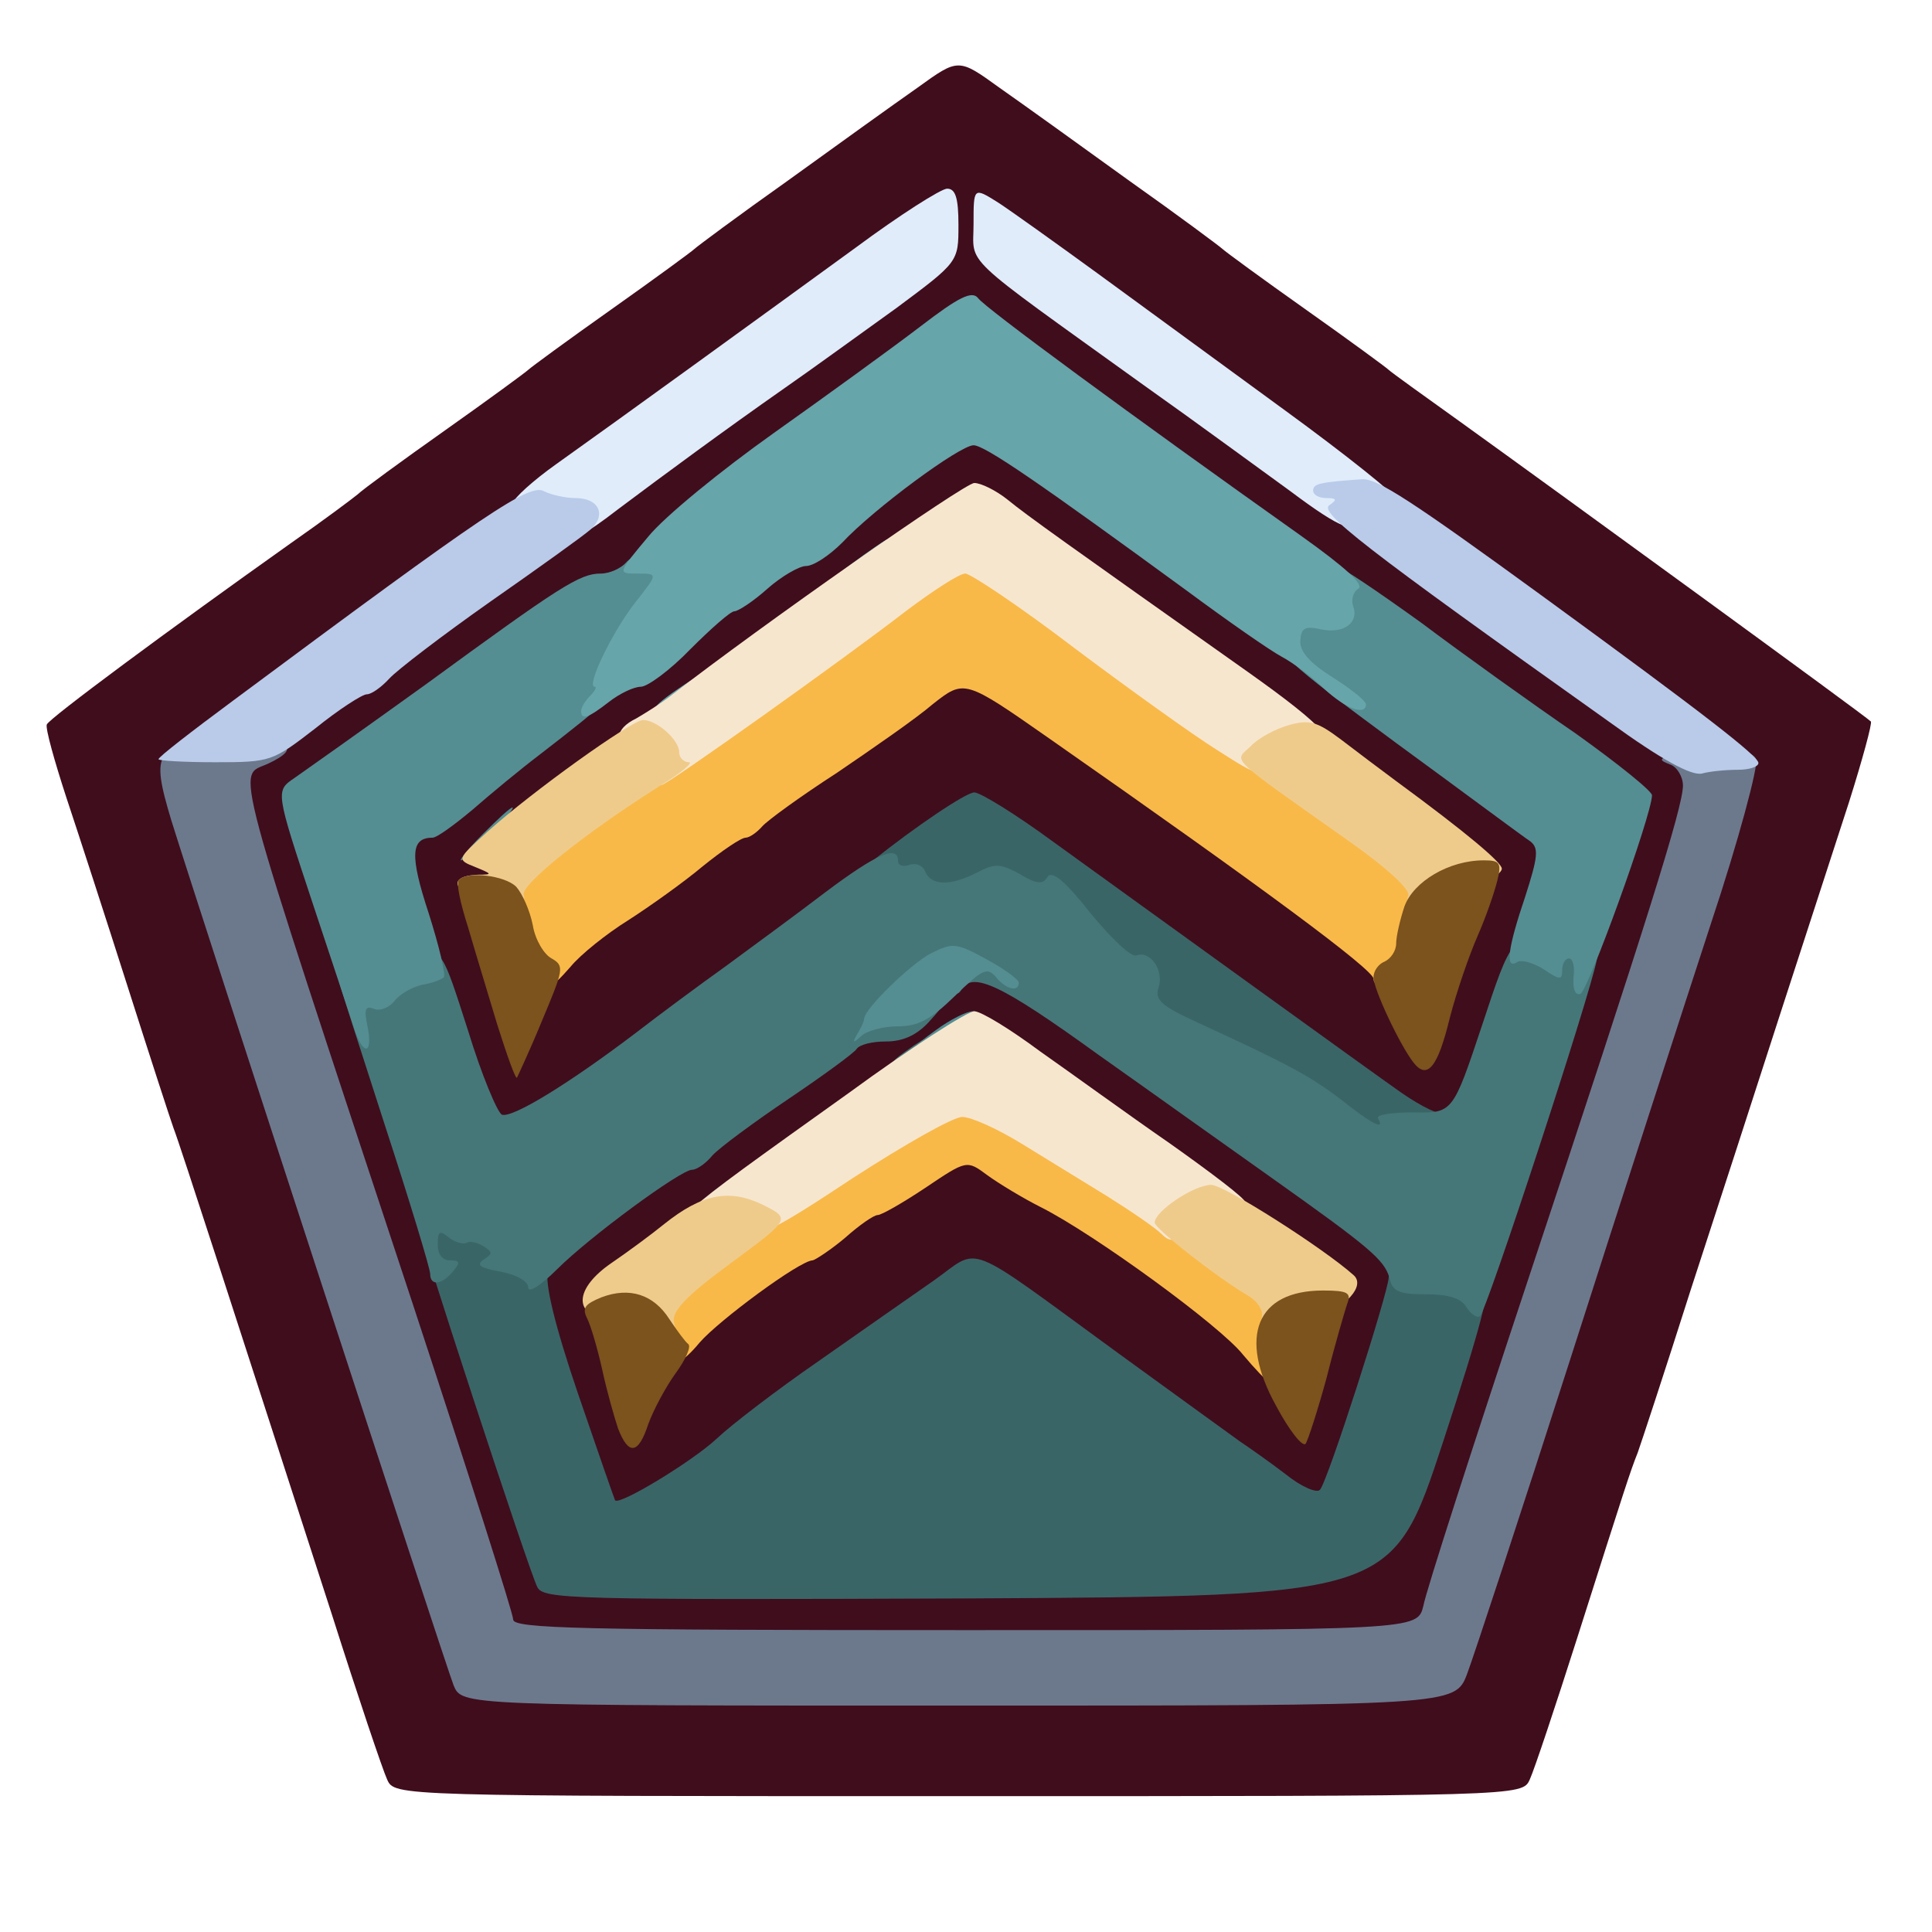
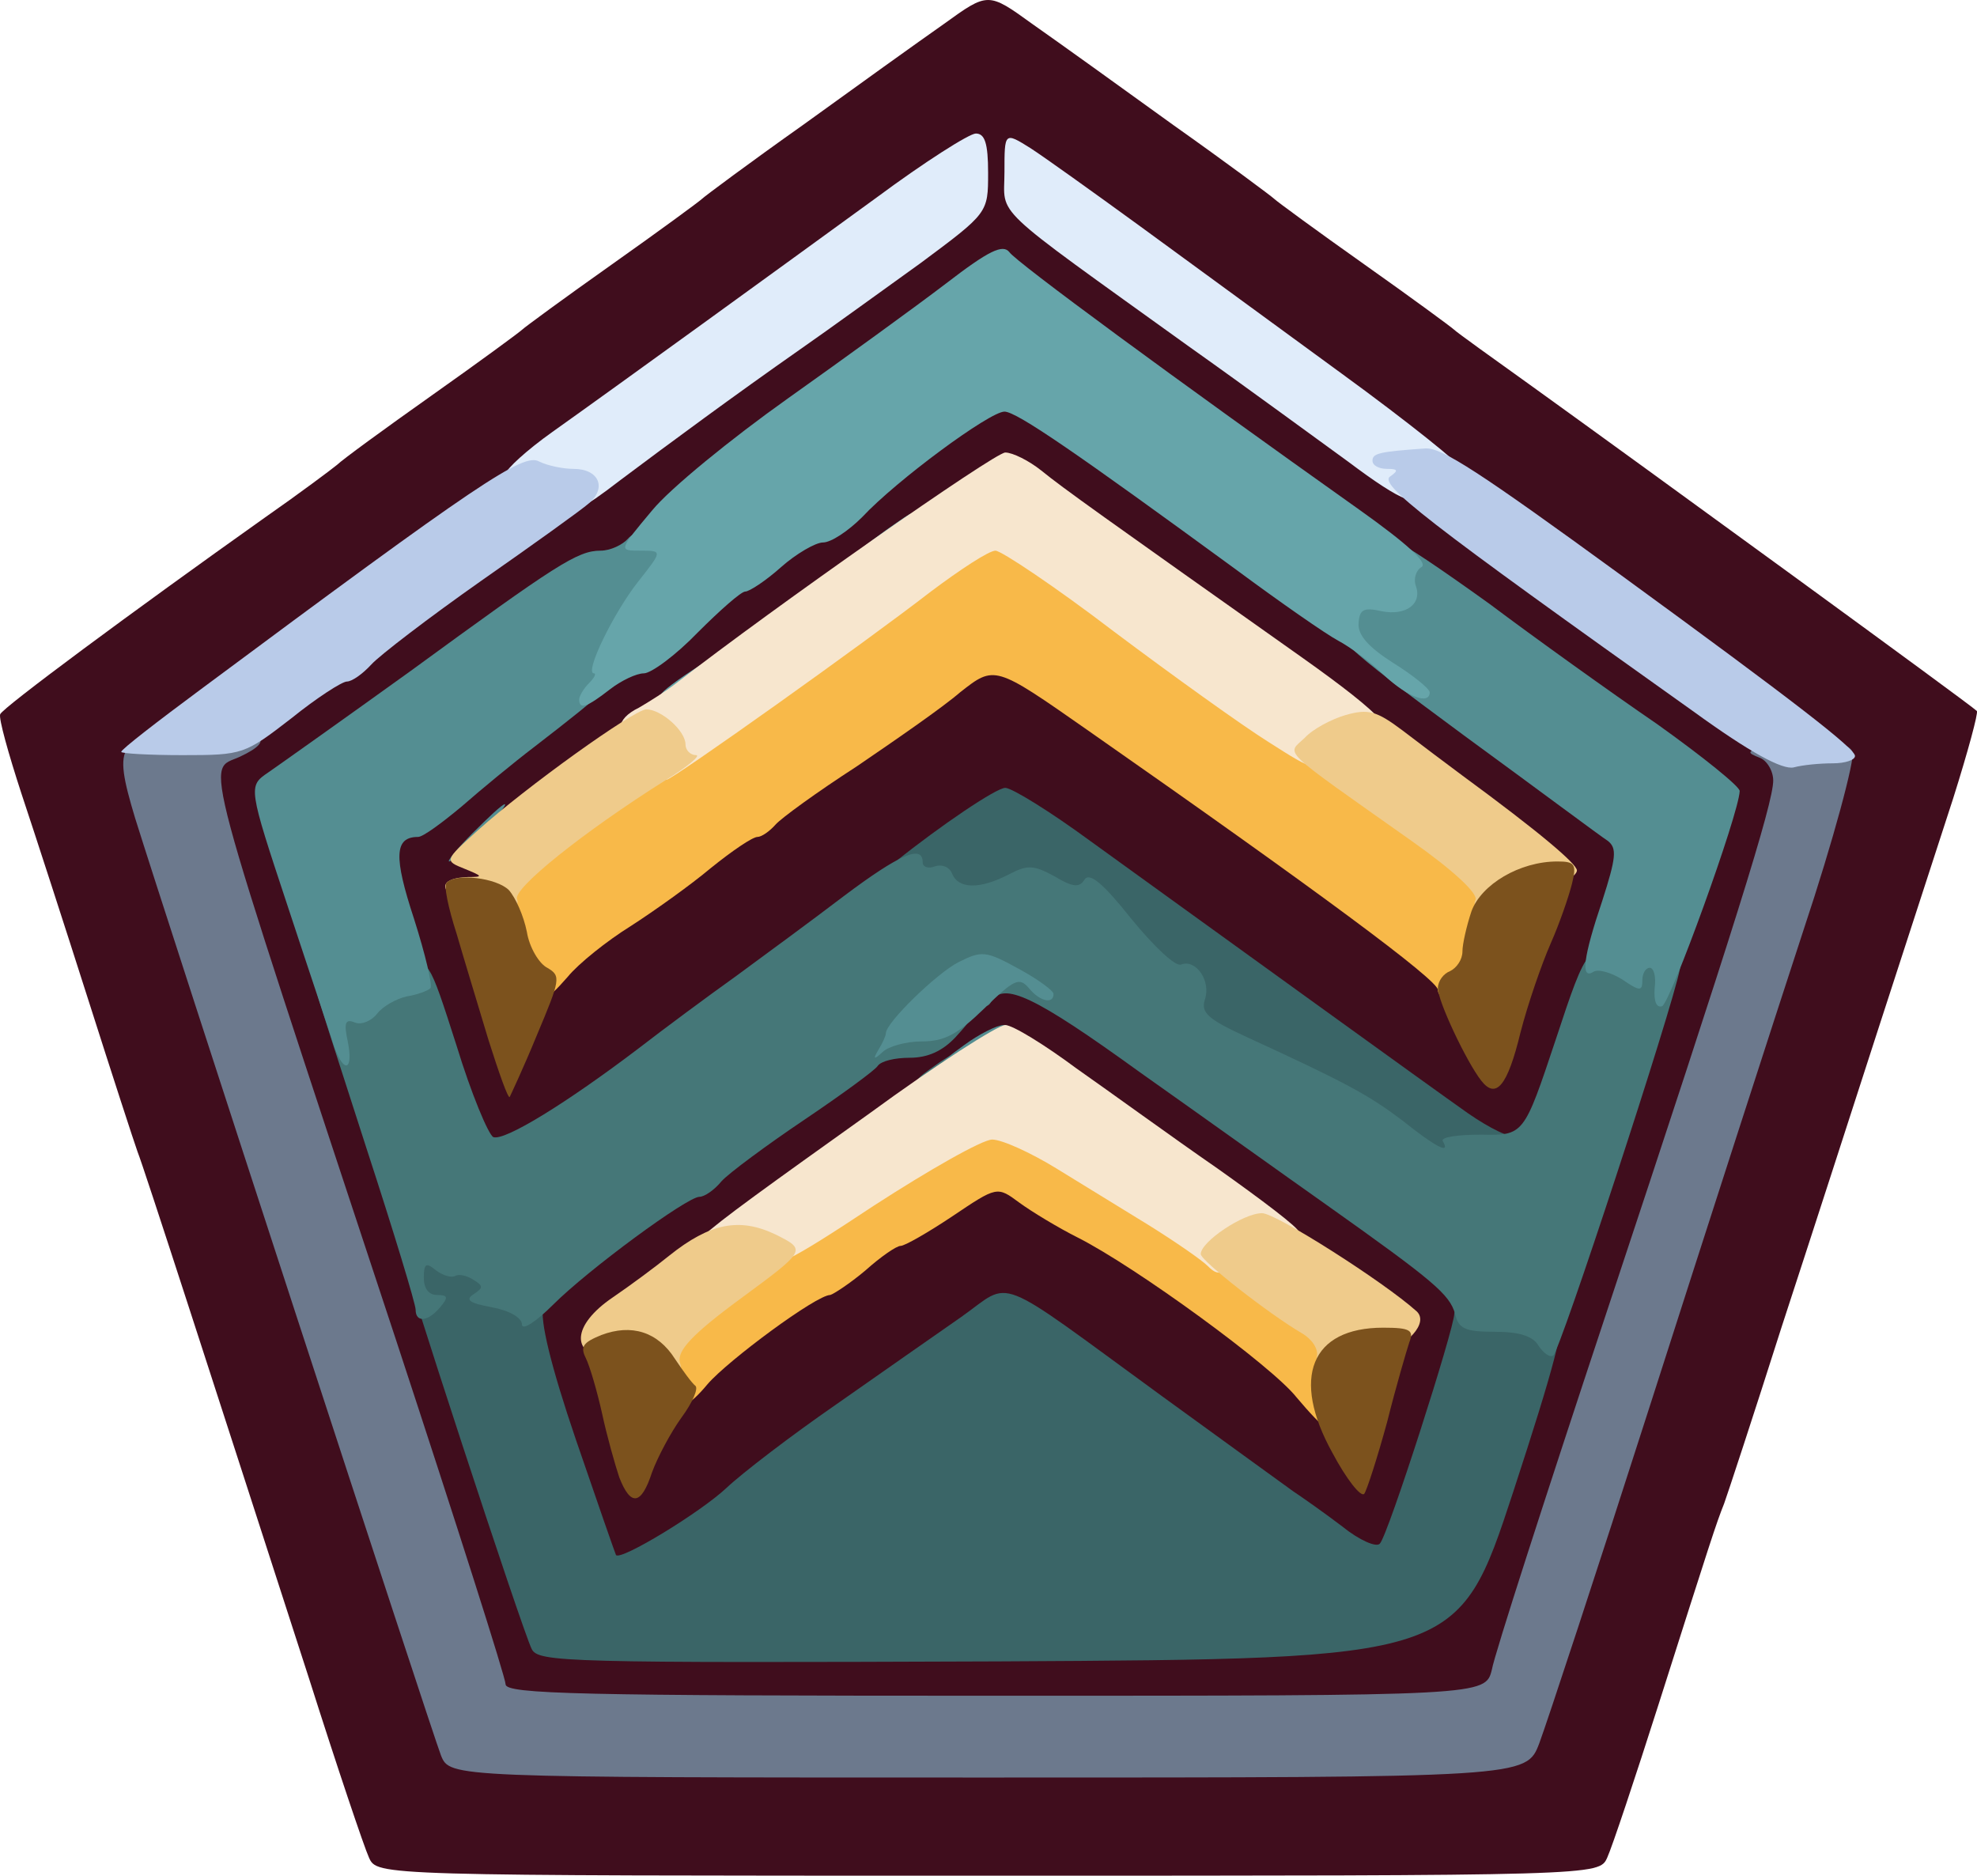
- <svg xmlns="http://www.w3.org/2000/svg" id="a" class="img-fluid" width="256" height="256" version="1.1" viewBox="0 0 2560 2560">
-   <g id="b" fill="#400d1d">
+ <svg xmlns="http://www.w3.org/2000/svg" id="a" class="img-fluid" width="241.74" height="229.32" version="1.1" viewBox="0 0 2417.4 2293.2">
+   <g id="b" transform="translate(-61.782 -86.75)" fill="#400d1d">
    <path d="m513 2358c-6-13-39-111-73-218-120-371-202-625-210-645-4-11-31-94-60-185s-66-205-82-253c-16-49-28-92-26-97 3-8 161-125 323-240 43-30 83-60 89-65 6-6 58-44 116-85s107-77 110-80 52-39 110-80 107-77 110-80 58-44 123-90c65-47 143-103 173-124 54-39 54-39 108 0 30 21 108 77 173 124 65 46 120 87 123 90s52 39 110 80 107 77 110 80 46 34 95 69c132 95 536 389 544 397 2 2-11 50-29 107-18 56-59 181-90 277s-85 263-120 370c-34 107-66 204-70 215-10 25-16 44-80 245-29 91-57 175-63 188-10 22-10 22-757 22s-747 0-757-22zm1394-150c18-41 154-470 150-474s-130 374-143 429c-6 27-6 27-635 27-534 0-629-2-629-14 0-8-60-196-133-418-211-639-217-658-217-715 0-29 4-53 8-53 5 0 37-22 73-50 35-27 69-50 75-50s19-10 30-21c10-12 77-62 148-113 70-50 145-103 165-118 72-54 147-109 211-154 137-96 230-167 226-172-3-2-44 25-91 59-48 35-140 102-205 149-210 152-404 292-455 330-27 20-92 68-142 105-51 38-93 72-93 76s16 54 35 111c19 56 100 306 180 553 80 248 152 469 161 493 16 42 16 42 643 42 628 0 628 0 638-22zm-60-218c17-52 77-237 133-410 57-173 117-360 135-415 33-99 33-99-60-165-52-36-158-112-237-169-588-429-534-396-588-354-27 21-105 78-174 127-70 49-145 110-167 137-26 31-49 49-62 49-29 0-55 17-237 149-83 61-158 115-166 119-11 6-1 48 55 217 38 116 110 338 161 495s96 293 102 303c8 16 42 17 541 15 532-3 532-3 564-98zm311-555c0-5-6 4-13 20-8 17-14 37-14 45s7-1 14-20 13-39 13-45zm118-423c-15-15-16-12-16 34 0 28-11 84-25 124s-25 78-24 84c0 6 19-42 41-107 37-110 39-120 24-135z" />
    <path d="m737 1878c-26-79-48-160-47-180 0-34 6-42 76-97 42-32 89-65 103-72s37-23 51-35 60-45 102-73c43-29 80-57 84-62 3-5 20-9 38-9 24 0 41-10 71-40 35-36 44-40 87-40 45 0 57 6 184 98 75 53 173 123 217 155 173 122 167 115 167 167 0 27-18 101-43 181-44 134-44 134-81 137-28 3-45-3-74-25-20-16-47-35-59-43-11-8-83-60-160-116-76-55-143-104-150-107-6-4-29 5-51 20-22 16-84 59-138 97-55 38-115 84-134 102-47 45-124 84-163 84-33 0-33 0-80-142zm145-108c33-42 143-130 164-130 4 0 17-9 28-19 12-11 44-31 71-47 28-15 61-35 74-46 31-23 91-23 122 1 13 10 47 30 74 44 81 41 237 159 271 204 33 43 33 43 48-10 12-41 13-55 3-64-7-7-82-61-167-122-85-60-183-130-217-155-62-46-62-46-218 66-179 129-193 139-267 190-55 38-55 38-44 88 5 27 12 50 15 49 4 0 23-22 43-49z" />
    <path id="c" d="m627 1503c-18-30-118-359-115-380 2-14 12-31 23-37s39-27 62-46c40-34 83-67 167-131 21-16 46-29 55-29s39-23 66-50 53-50 58-50 25-13 44-30c18-16 42-30 51-30 10 0 31-14 48-31 16-17 58-53 94-80 55-42 71-49 110-49 52 0 42-7 596 399 179 132 184 136 184 170-1 20-27 113-58 206-57 170-57 170-98 173-33 2-49-3-87-30-61-44-351-252-453-327-92-66-63-73-249 62-33 24-91 66-128 93s-93 69-125 93c-108 83-160 111-202 111-21 0-41-3-43-7zm1301-293c22-45 22-45-6-68-15-13-43-34-62-48-19-13-51-37-71-52-55-41-260-189-365-262-51-36-101-74-112-83-19-17-25-14-198 112-99 71-194 140-212 153s-63 46-100 73c-37 28-79 58-94 68-22 14-28 25-28 52 0 25-4 35-16 35-11 0-14 5-9 17 3 10 11 39 16 66 10 42 29 57 29 22 0-22 47-71 103-106 28-18 73-50 98-71 26-21 51-38 57-38 5 0 15-7 22-15s51-40 99-71c47-32 104-72 127-91 63-51 84-46 216 46 279 195 428 306 428 318 0 7 8 29 17 48 17 36 17 36 29-12 6-26 21-68 32-93z" />
  </g>
-   <g id="d" fill="#3a6567">
+   <g id="d" transform="translate(-61.782 -86.75)" fill="#3a6567">
    <path id="e" d="m712 2103c-11-21-162-482-162-495 0-26 126 4 133 32 3 12 14 20 27 20 19 0 21 4 16 25-4 16 9 71 40 162 26 76 48 139 49 141 6 7 103-52 135-82 19-18 79-64 134-102 54-38 123-86 153-107 64-45 36-56 246 97 77 56 149 108 160 116 12 8 39 27 60 43 21 17 42 26 46 21 10-10 91-263 91-281s114-17 128 0c9 10-6 65-56 218-67 204-67 204-629 207-528 2-563 1-571-15z" />
    <path d="m1751 1490c-33-28-59-42-193-105-51-23-58-30-58-56 0-21-5-29-18-29-10 0-36-22-58-50-42-53-44-54-161-50-40 1-63-2-63-9 0-6-9-11-19-11-20 0-37-29-24-40 55-44 123-90 134-90 8 0 55 29 104 65 165 119 415 300 462 333 26 18 52 31 60 28s13 2 13 13c0 15-11 19-52 25-81 9-90 7-127-24z" />
  </g>
-   <g id="f" fill="#6c798d">
+   <g id="f" transform="translate(-61.782 -86.75)" fill="#6c798d">
    <path d="m601 2233c-11-28-335-1021-374-1146-28-93-22-101 77-105 79-3 98 8 51 30-41 19-53-26 192 716 73 222 133 410 133 418 0 12 91 14 599 14 599 0 599 0 607-32 3-18 66-213 139-433 158-476 205-626 205-654 0-12-8-25-17-28-15-6-15-7 3-14 37-15 104-10 111 7 3 9-23 107-60 218-36 110-120 370-186 576s-128 394-137 418c-16 42-16 42-674 42s-658 0-669-27z" />
  </g>
-   <g id="g" fill="#457778">
+   <g id="g" transform="translate(-61.782 -86.75)" fill="#457778">
    <path id="h" d="m1943 1732c-7-12-24-17-54-17-36 0-44-4-48-22-7-24-26-40-157-133-51-36-153-109-228-162-130-94-167-111-182-87-4 8-9 7-15-2-7-12-11-11-26 4-16 16-16 17 2 17 17 0 16 2-5 25-16 17-34 25-56 25-18 0-35 4-39 10-3 5-44 35-90 66s-92 65-101 75c-9 11-21 19-27 19-15 0-136 89-179 132-21 21-38 32-38 24s-15-17-37-21c-27-5-33-9-22-16 12-8 12-10-1-18-8-5-18-7-22-4-5 2-15-1-23-7-12-10-15-9-15 9 0 13 6 21 16 21 14 0 14 3 4 15-15 18-30 19-30 3 0-7-27-96-60-197-33-102-60-186-60-188s7-3 15-3c9 0 26-6 38-14s36-17 53-20c30-7 30-7 64 99 18 59 39 109 45 112 14 5 90-42 177-108 31-24 85-64 120-89 34-25 94-69 132-98 68-51 96-63 96-41 0 6 7 8 15 5 9-3 18 1 21 9 8 19 34 19 69 1 23-12 30-12 56 2 23 14 31 14 37 4 6-9 23 5 57 48 27 33 54 59 61 56 18-7 37 20 29 43-5 16 4 24 52 46 122 56 149 71 190 102 40 32 59 42 49 25-3-5 18-8 47-8 52 1 52 1 91-116 39-118 39-118 99-118s60 0 53 31c-9 48-147 469-155 473-4 3-12-3-18-12z" />
    <path id="i" d="m1210 1386c34-23 48-20 36 9-3 9-19 15-38 15-32 0-32 0 2-24z" />
  </g>
-   <g id="j" fill="#f8b949">
+   <g id="j" transform="translate(-61.782 -86.75)" fill="#f8b949">
    <path id="k" d="m1647 1795c-30-38-196-159-267-195-24-12-57-32-72-43-27-20-27-20-82 17-30 20-58 36-63 36s-24 13-43 30c-19 16-39 29-43 30-17 0-125 80-150 109-43 52-67 38-67-39 0-36 4-41 88-102 48-36 129-92 181-126 84-56 99-62 145-62 54 0 49-2 216 101 30 19 81 54 114 79 32 25 69 51 82 58 16 9 24 22 24 39 0 30-21 103-29 103-3 0-18-16-34-35z" />
    <path id="l" d="m698 1298c-19-16-41-95-36-133 3-30 7-32 305-238 70-49 159-113 198-143 61-47 76-54 114-54 40 0 55 7 140 73 53 41 148 109 211 152 243 164 270 186 270 216 0 39-22 122-35 131-16 12-45 9-45-5 0-12-147-121-429-318-113-79-113-79-155-46-22 19-80 59-127 91-48 31-92 63-99 71s-17 15-22 15c-6 0-31 17-57 38-25 21-70 53-98 71-29 18-64 46-77 62-28 32-35 35-58 17z" />
  </g>
-   <g id="m" fill="#548e92">
+   <g id="m" transform="translate(-61.782 -86.75)" fill="#548e92">
    <path id="n" d="m471 1368c-4-13-30-90-57-172-49-148-49-148-24-165 13-9 92-65 174-124 178-130 204-147 232-147 12 0 27-7 34-15s25-15 41-15c26 0 29 4 29 31 0 19-13 47-35 76-19 25-35 52-35 58 0 13-28 38-115 105-25 19-65 52-89 73-24 20-47 37-53 37-29 0-30 24-5 100 14 44 23 82 20 85s-16 8-29 10c-13 3-29 12-36 21s-19 14-27 11c-12-5-14 0-9 23 7 35-4 40-16 8z" />
    <path id="o" d="m1240 1365c19-14 41-25 49-25 10 0 8 7-9 25-13 14-35 25-49 25-24 0-24-1 9-25z" />
    <path id="p" d="m1136 1370c5-8 9-17 9-20 0-13 63-74 89-87 28-14 33-14 73 8 24 13 43 27 43 31 0 13-17 9-30-7-12-14-18-11-55 25-32 31-48 40-76 40-19 0-41 6-48 13-11 10-12 9-5-3z" />
    <path d="m2085 1295c2-14-1-25-6-25s-9 7-9 15c0 14-3 14-25-1-13-8-29-13-35-9-16 10-12-19 11-87 17-53 18-64 7-73-8-5-87-64-176-129-153-113-162-122-162-153s2-33 35-33c31 0 35-3 35-25 0-14 5-25 10-25 6 0 56 34 113 75 56 42 148 108 205 147 56 40 102 77 101 82-1 28-85 260-95 263-7 2-10-6-9-22z" />
    <path id="q" d="m640 1105c19-19 36-35 39-35s-10 16-29 35-36 35-39 35 10-16 29-35z" />
  </g>
-   <g fill="#66a5aa">
+   <g transform="translate(-61.782 -86.75)" fill="#66a5aa">
    <path id="r" d="m770 942c0-4 5-13 12-20s9-12 6-12c-12 0 24-74 54-112s30-38 3-38-27 0 14-49c22-27 97-88 166-137s156-112 194-141c52-40 69-48 77-38 8 12 204 156 428 315 59 42 84 65 76 70-7 4-10 15-7 23 8 22-12 37-42 31-22-5-27-2-28 15-1 14 12 29 42 48 24 15 44 31 45 36 0 16-27 6-55-20-16-16-42-35-57-43s-71-47-125-87c-193-141-268-193-283-193-18 0-132 84-174 129-17 17-38 31-48 31-9 0-33 14-51 30-19 17-39 30-44 30s-31 23-58 50c-27 28-57 50-66 50s-28 9-42 20c-27 21-37 25-37 12z" />
    <path id="s" d="m870 936c0-3 21-19 48-36 47-32 47-32 13 4-30 31-61 47-61 32z" />
    <path id="t" d="m1096 772c5-4 27-21 49-37 40-28 40-28 6 8-19 21-42 37-50 37-9 0-11-3-5-8z" />
  </g>
-   <g id="u" fill="#f7e6ce">
+   <g id="u" transform="translate(-61.782 -86.75)" fill="#f7e6ce">
    <path id="v" d="m1539 1635c-8-8-40-30-72-50-31-19-83-51-114-70s-66-35-78-35-77 37-145 81c-104 69-126 80-142 70-10-6-31-11-48-11-56 0-60 3 185-172 82-60 157-108 166-108s48 24 87 53c40 28 117 84 172 122 55 39 100 73 100 78 0 4-9 7-19 7-11 0-33 11-49 25-25 21-31 22-43 10z" />
    <path d="m867 1019c-3-11-15-23-26-26-28-7-27-27 2-41 12-7 33-20 47-31 117-91 388-281 401-281 9 0 29 10 44 22 27 22 75 56 318 228 103 73 127 100 88 100-10 0-30 9-44 20-26 21-26 21-84-16-32-20-117-81-189-135-72-55-138-99-145-99-8 0-43 23-79 50-80 62-316 230-323 230-3 0-7-9-10-21z" />
  </g>
-   <g id="w" fill="#e0ecfa">
+   <g id="w" transform="translate(-61.782 -86.75)" fill="#e0ecfa">
    <path id="x" d="m760 700c0-5-11-10-24-10-33 0-56-10-56-24 1-6 26-29 57-51 83-59 276-199 397-287 58-43 113-78 121-78 11 0 15 12 15 48 0 49 0 49-82 110-46 33-112 81-148 106-80 56-160 115-220 160-48 37-60 42-60 26z" />
    <path id="y" d="m1710 651c-36-26-123-90-195-141-246-177-225-157-225-213 0-49 0-49 32-29 17 11 77 54 132 94 56 41 167 122 249 182 81 59 147 112 147 117s-11 9-25 9c-16 0-25 6-25 15 0 25-22 17-90-34z" />
  </g>
-   <g id="z" fill="#b9cbe9">
+   <g id="z" transform="translate(-61.782 -86.75)" fill="#b9cbe9">
    <path id="aa" d="m2133 957c-329-234-387-279-371-288 10-7 9-9-4-9-10 0-18-4-18-10 0-9 8-11 65-15 20-1 66 29 239 155 214 156 286 212 286 221 0 5-12 9-27 9-16 0-37 2-48 5-14 3-53-18-122-68z" />
    <path id="ab" d="m210 1006c0-3 44-37 98-77 339-252 394-289 413-278 10 5 29 9 42 9 31 0 41 23 19 42-9 8-69 51-132 95-64 45-124 91-134 102-11 12-24 21-30 21s-37 20-68 45c-57 44-59 45-133 45-41 0-75-2-75-4z" />
  </g>
-   <g id="ac" fill="#efcb8b">
+   <g id="ac" transform="translate(-61.782 -86.75)" fill="#efcb8b">
    <path d="m845 1761c-6-5-23-11-39-13-47-5-45-41 5-75 22-15 53-38 69-51 50-40 86-47 130-26 38 19 38 19-42 78-60 44-78 64-75 78 4 13 0 18-17 18-12 0-26-4-31-9z" />
    <path id="ad" d="m1672 1745c2-9-6-21-18-28-41-24-124-89-124-97 0-15 52-50 75-50 17 0 149 84 189 120 15 14-10 42-50 56-52 18-76 18-72-1z" />
    <path id="ae" d="m622 1187c-25-14-20-27 12-28 19 0 18-1-4-10-25-10-25-10 16-47 59-53 190-147 206-148 18 0 48 26 48 43 0 7 6 13 13 13 6 0-10 14-38 31-100 63-186 132-181 145 7 18-40 18-72 1z" />
    <path id="af" d="m1866 1187c3-8-27-36-78-72-164-116-153-105-131-126 10-11 33-23 50-28 28-8 38-5 70 19 21 16 54 41 73 55 94 69 140 108 140 116 0 13-79 48-107 49-14 0-21-5-17-13z" />
  </g>
-   <g id="ag" fill="#7c521d">
+   <g id="ag" transform="translate(-61.782 -86.75)" fill="#7c521d">
    <path id="ah" d="m819 1893c-5-15-15-50-21-78-6-27-15-58-20-68-7-14-3-19 19-28 37-14 69-4 90 29 10 15 21 30 25 33s-3 20-17 39c-13 18-29 48-36 67-13 40-26 42-40 6z" />
    <path id="ai" d="m1691 1863c-51-92-26-153 62-153 33 0 38 3 32 18-3 9-16 53-27 97-12 44-25 84-28 88-4 5-22-18-39-50z" />
    <path id="aj" d="m659 1358c-12-40-30-99-39-130-10-31-16-59-12-62 11-12 61-6 76 9 8 9 18 31 22 51 3 19 15 39 25 44 17 10 16 14-13 83-16 39-32 73-33 75-2 2-13-29-26-70z" />
    <path d="m1873 1408c-18-23-53-97-53-113 0-9 7-18 15-21 8-4 15-14 15-24 0-9 5-31 11-49 12-33 59-61 105-61 21 0 24 3 18 27-4 16-15 48-26 73s-28 74-37 109c-16 66-30 82-48 59z" />
  </g>
</svg>
